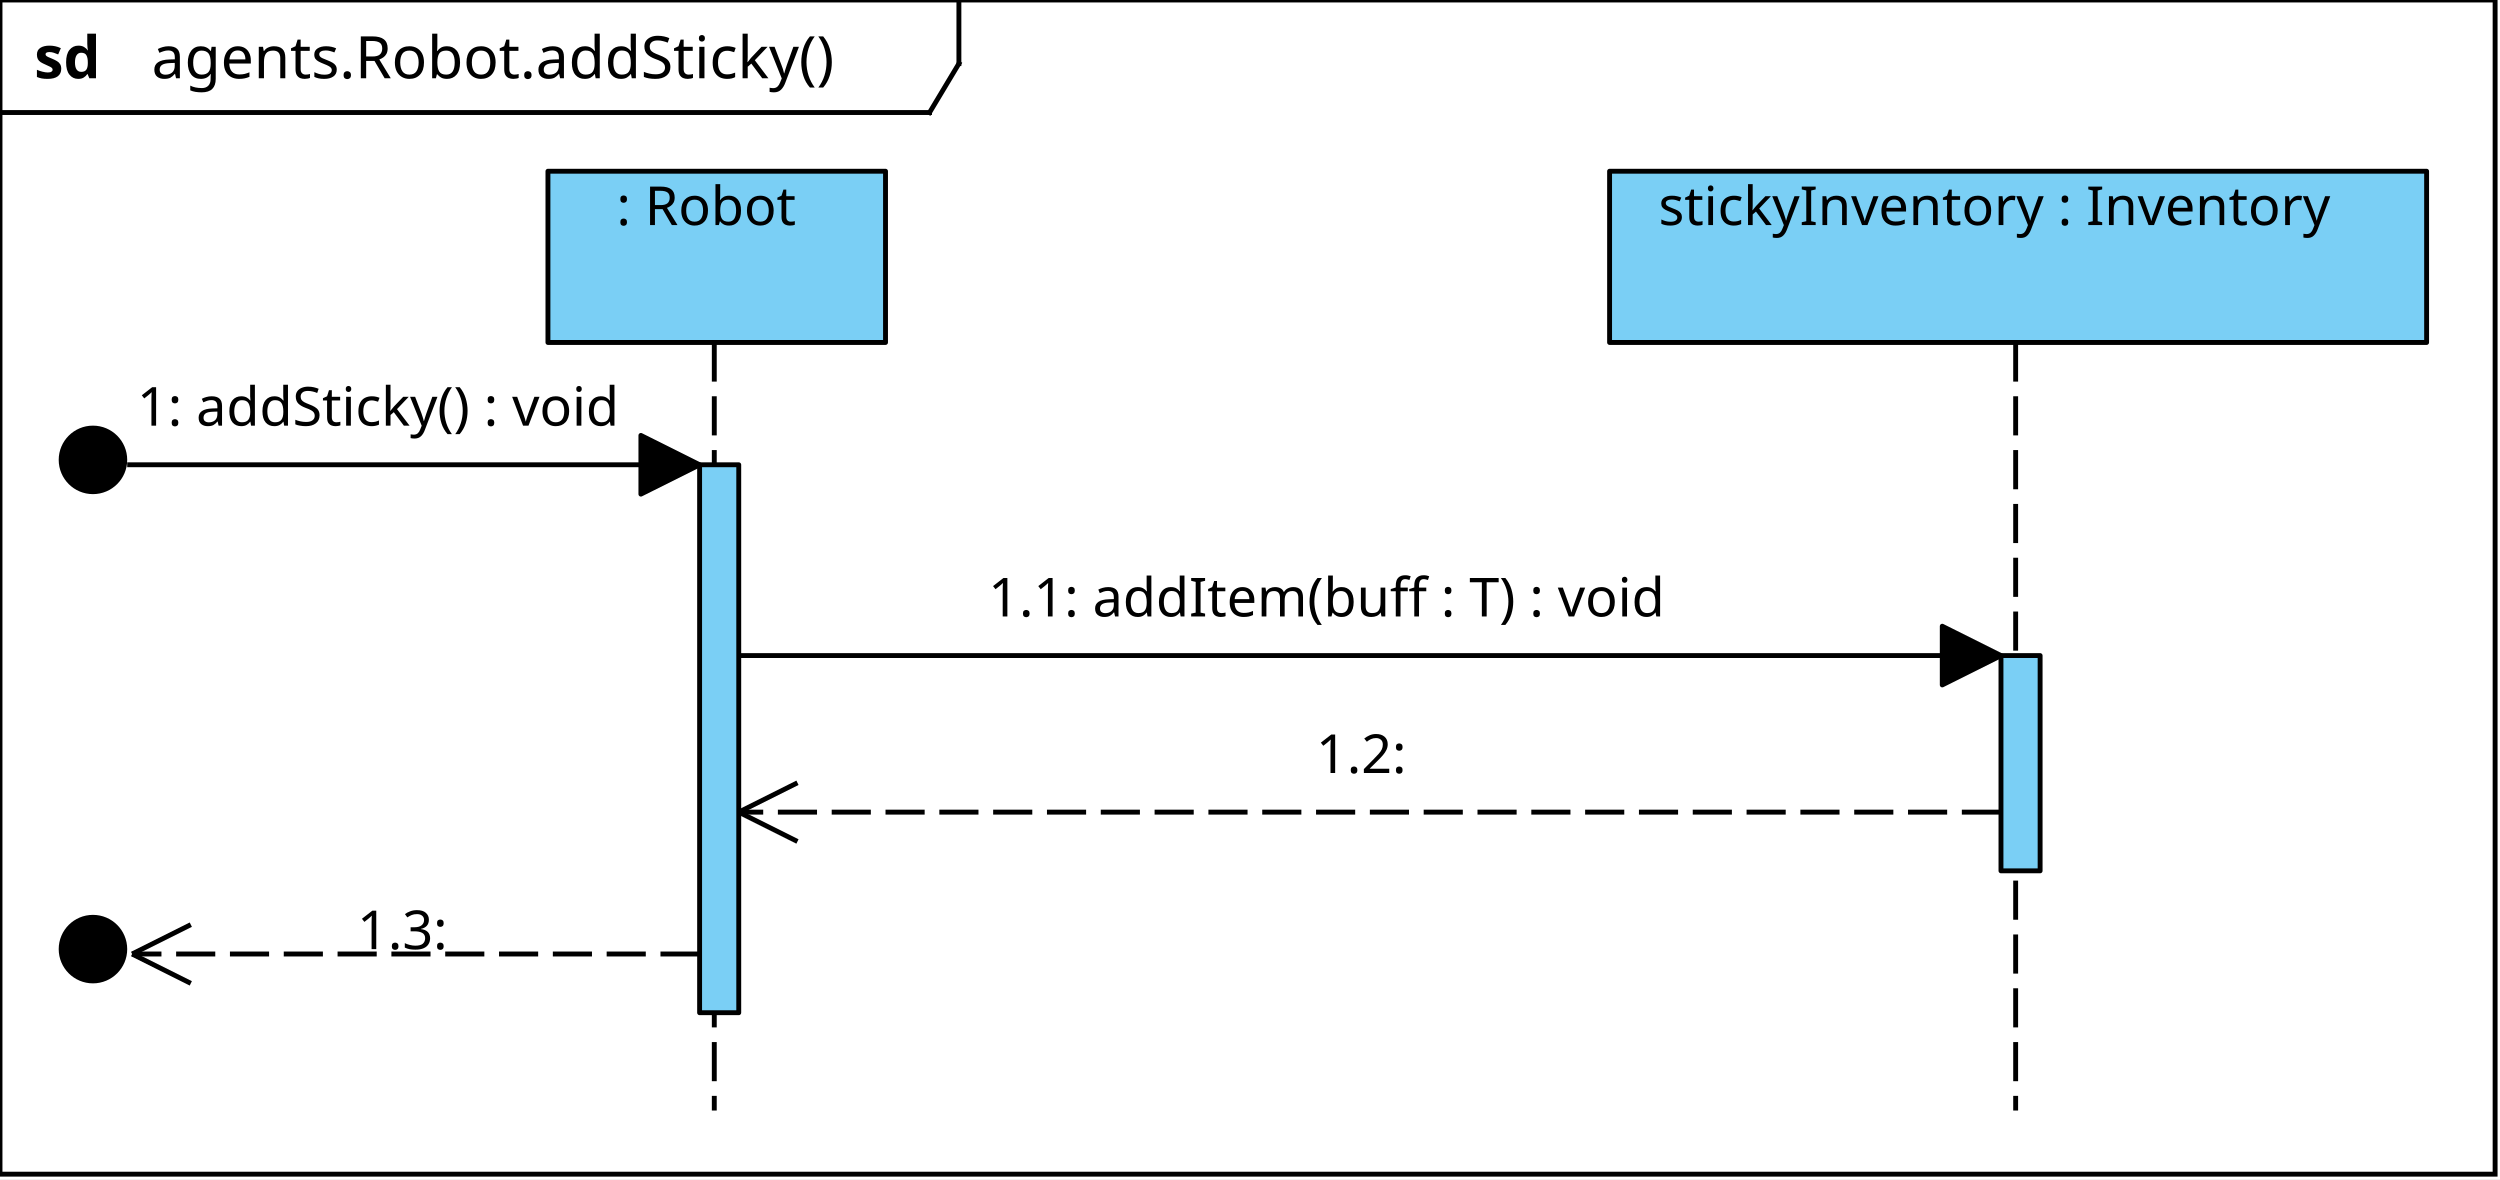
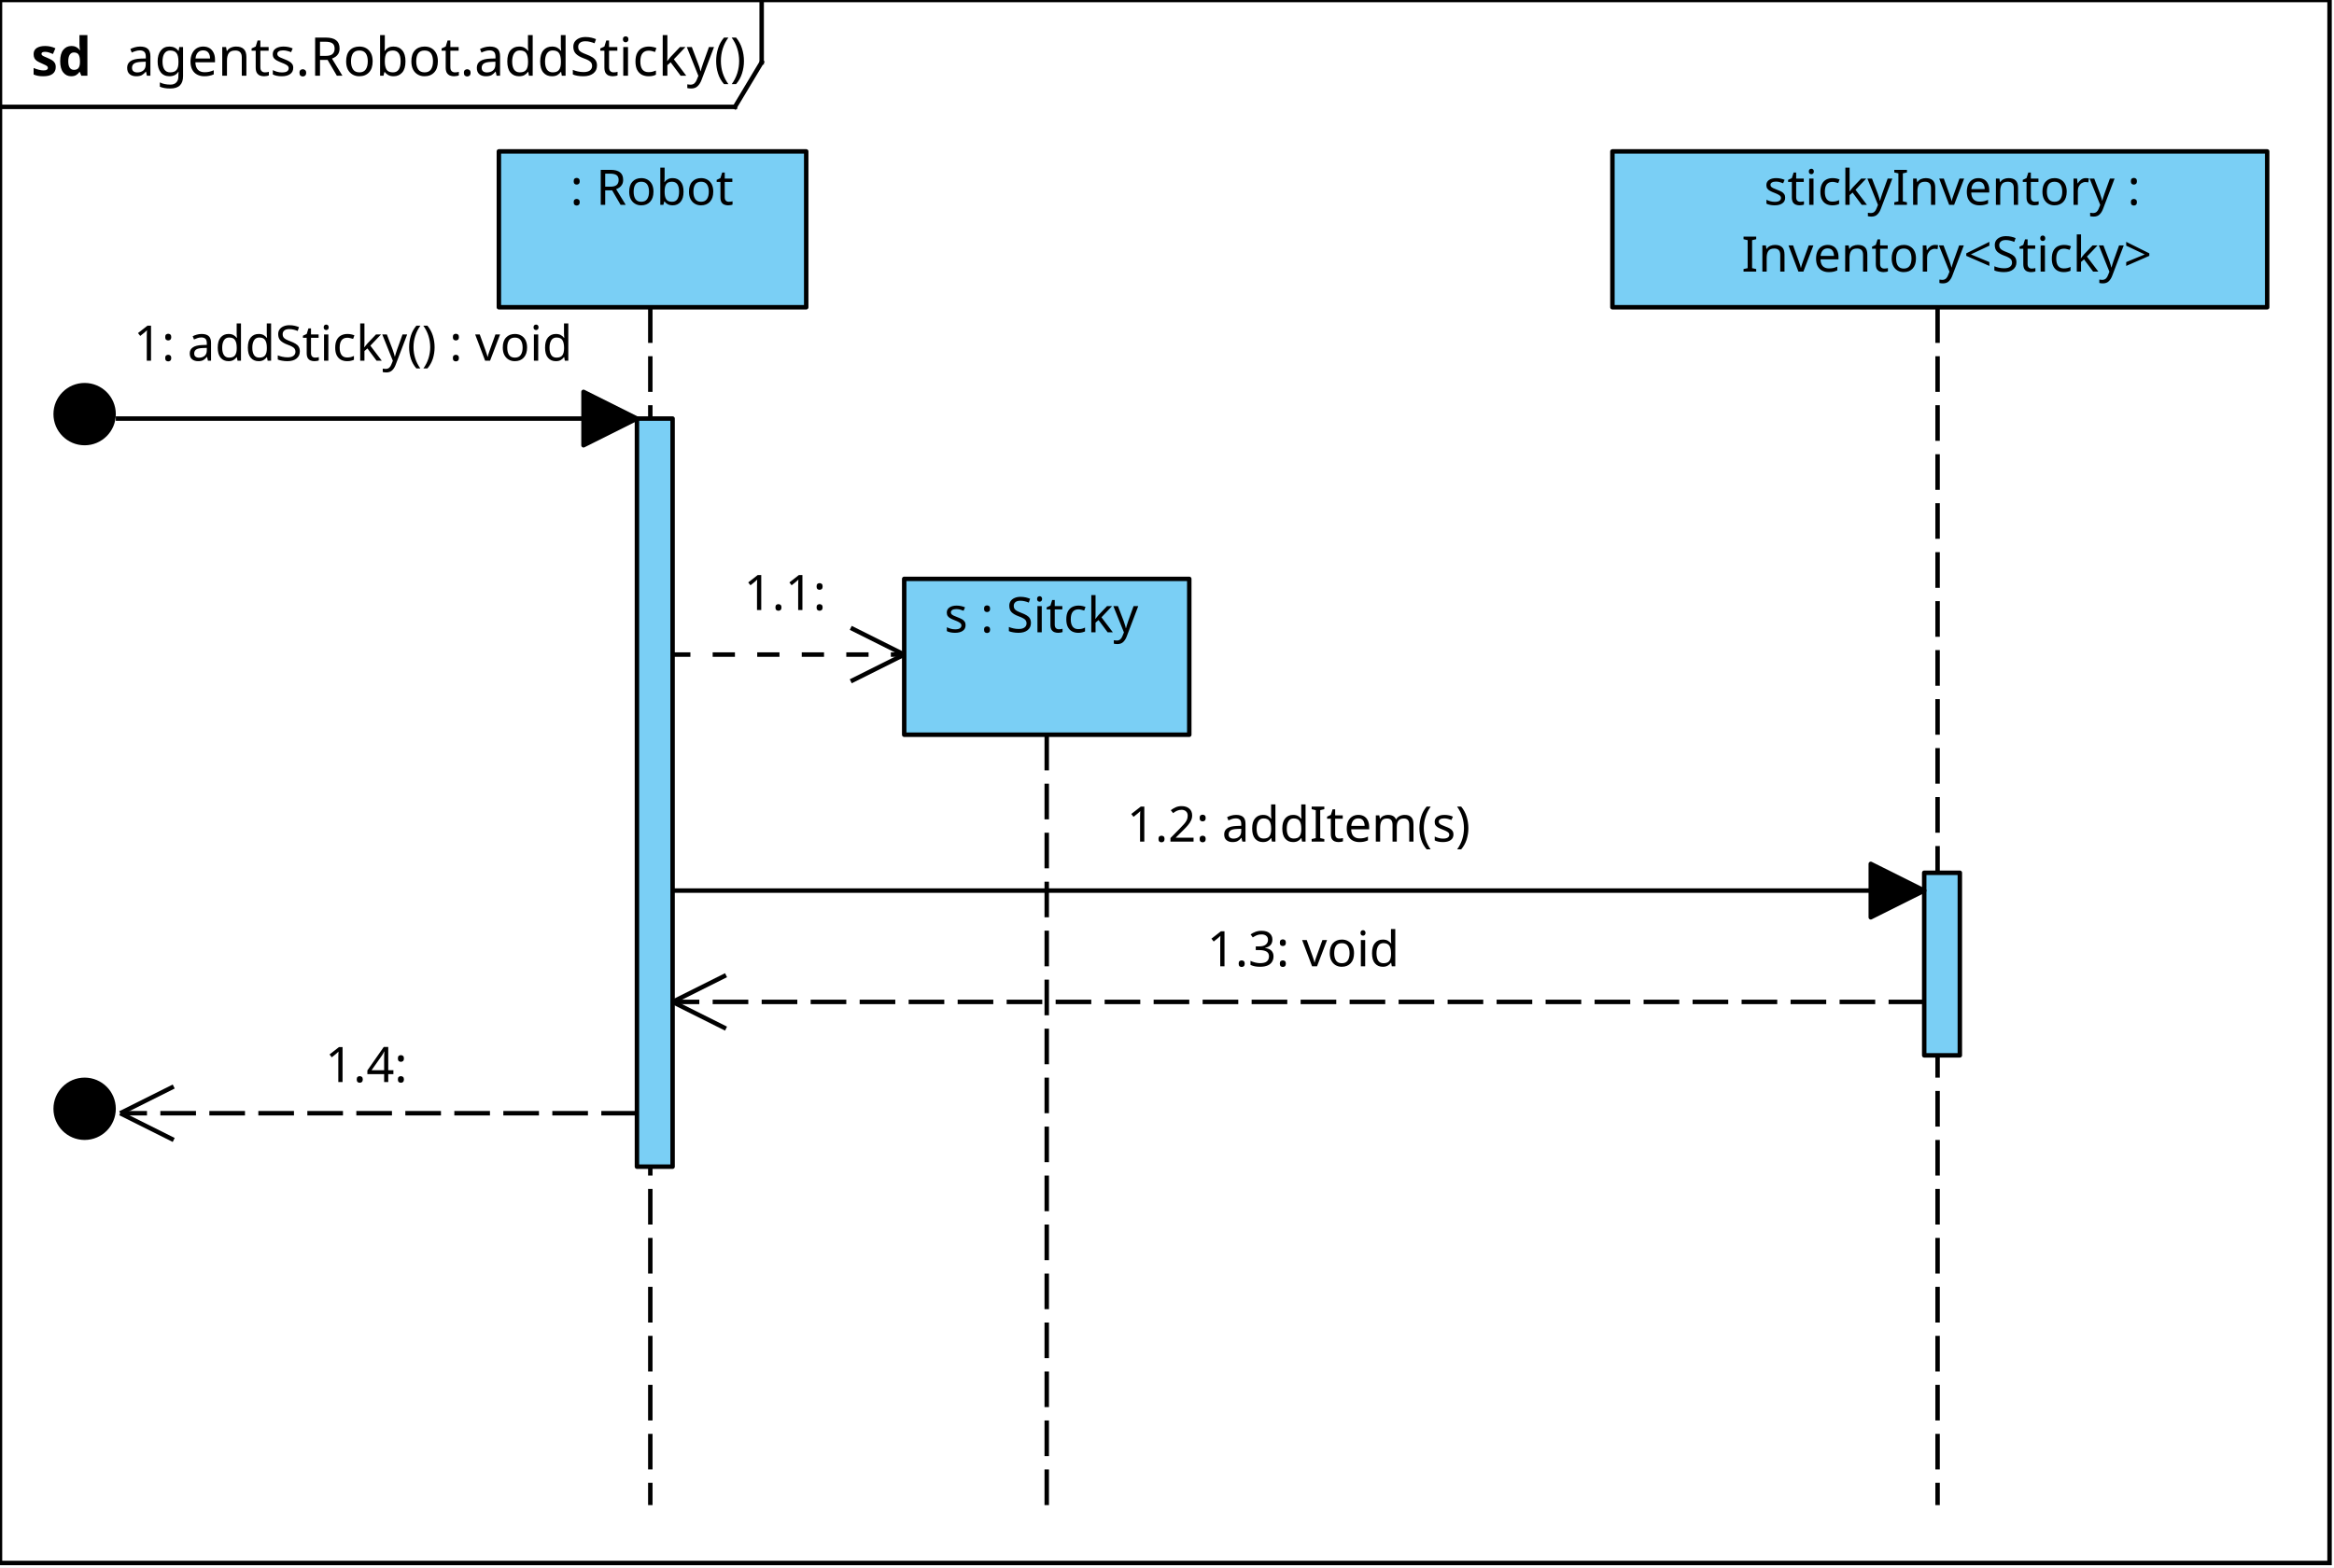
- <svg xmlns="http://www.w3.org/2000/svg" fill-opacity="0" color-rendering="auto" color-interpolation="auto" stroke="rgb(0,0,0)" text-rendering="auto" stroke-linecap="square" width="511" stroke-miterlimit="10" stroke-opacity="0" shape-rendering="auto" fill="rgb(0,0,0)" stroke-dasharray="none" font-weight="normal" stroke-width="1" height="241" font-family="'Dialog'" font-style="normal" stroke-linejoin="miter" font-size="12" stroke-dashoffset="0" image-rendering="auto">
+ <svg xmlns="http://www.w3.org/2000/svg" fill-opacity="0" color-rendering="auto" color-interpolation="auto" stroke="rgb(0,0,0)" text-rendering="auto" stroke-linecap="square" width="524" stroke-miterlimit="10" stroke-opacity="0" shape-rendering="auto" fill="rgb(0,0,0)" stroke-dasharray="none" font-weight="normal" stroke-width="1" height="352" font-family="'Dialog'" font-style="normal" stroke-linejoin="miter" font-size="12" stroke-dashoffset="0" image-rendering="auto">
  <defs id="genericDefs" />
  <g>
    <defs id="defs1">
      <clipPath clipPathUnits="userSpaceOnUse" id="clipPath1">
-         <path d="M-7 -7 L81 -7 L81 203 L-7 203 L-7 -7 Z" />
+         <path d="M-7 -7 L81 -7 L81 315 L-7 315 L-7 -7 Z" />
      </clipPath>
      <clipPath clipPathUnits="userSpaceOnUse" id="clipPath2">
        <path d="M-7 -7 L26 -7 L26 31 L-7 31 L-7 -7 Z" />
      </clipPath>
      <clipPath clipPathUnits="userSpaceOnUse" id="clipPath3">
-         <path d="M-7 -7 L19 -7 L19 123 L-7 123 L-7 -7 Z" />
+         <path d="M-7 -7 L19 -7 L19 179 L-7 179 L-7 -7 Z" />
      </clipPath>
      <clipPath clipPathUnits="userSpaceOnUse" id="clipPath4">
-         <path d="M-7 -7 L179 -7 L179 203 L-7 203 L-7 -7 Z" />
+         <path d="M-7 -7 L159 -7 L159 315 L-7 315 L-7 -7 Z" />
      </clipPath>
      <clipPath clipPathUnits="userSpaceOnUse" id="clipPath5">
-         <path d="M-7 -7 L19 -7 L19 55 L-7 55 L-7 -7 Z" />
+         <path d="M-7 -7 L19 -7 L19 52 L-7 52 L-7 -7 Z" />
      </clipPath>
      <clipPath clipPathUnits="userSpaceOnUse" id="clipPath6">
-         <path d="M-168 -14 L336 -14 L336 28 L-168 28 L-168 -14 Z" />
+         <path d="M-7 -7 L76 -7 L76 219 L-7 219 L-7 -7 Z" />
      </clipPath>
      <clipPath clipPathUnits="userSpaceOnUse" id="clipPath7">
-         <path d="M-70 -14 L140 -14 L140 28 L-70 28 L-70 -14 Z" />
+         <path d="M-148 -30 L296 -30 L296 60 L-148 60 L-148 -30 Z" />
      </clipPath>
      <clipPath clipPathUnits="userSpaceOnUse" id="clipPath8">
+         <path d="M-70 -15 L140 -15 L140 30 L-70 30 L-70 -15 Z" />
+       </clipPath>
+       <clipPath clipPathUnits="userSpaceOnUse" id="clipPath9">
+         <path d="M-65 -15 L130 -15 L130 30 L-65 30 L-65 -15 Z" />
+       </clipPath>
+       <clipPath clipPathUnits="userSpaceOnUse" id="clipPath10">
        <path d="M0 0 L221 0 L221 104 L0 104 L0 0 Z" />
      </clipPath>
-       <clipPath clipPathUnits="userSpaceOnUse" id="clipPath9">
+       <clipPath clipPathUnits="userSpaceOnUse" id="clipPath11">
+         <path d="M0 0 L385 0 L385 104 L0 104 L0 0 Z" />
+       </clipPath>
+       <clipPath clipPathUnits="userSpaceOnUse" id="clipPath12">
        <path d="M0 0 L220 0 L220 104 L0 104 L0 0 Z" />
      </clipPath>
-       <clipPath clipPathUnits="userSpaceOnUse" id="clipPath10">
-         <path d="M0 0 L362 0 L362 104 L0 104 L0 0 Z" />
+       <clipPath clipPathUnits="userSpaceOnUse" id="clipPath13">
+         <path d="M0 0 L156 0 L156 104 L0 104 L0 0 Z" />
      </clipPath>
-       <clipPath clipPathUnits="userSpaceOnUse" id="clipPath11">
-         <path d="M-45 -14 L90 -14 L90 28 L-45 28 L-45 -14 Z" />
+       <clipPath clipPathUnits="userSpaceOnUse" id="clipPath14">
+         <path d="M-42 -15 L84 -15 L84 30 L-42 30 L-42 -15 Z" />
      </clipPath>
-       <clipPath clipPathUnits="userSpaceOnUse" id="clipPath12">
-         <path d="M-173 -14 L346 -14 L346 28 L-173 28 L-173 -14 Z" />
+       <clipPath clipPathUnits="userSpaceOnUse" id="clipPath15">
+         <path d="M-62 -15 L124 -15 L124 30 L-62 30 L-62 -15 Z" />
      </clipPath>
-       <clipPath clipPathUnits="userSpaceOnUse" id="clipPath13">
-         <path d="M-132 -14 L264 -14 L264 28 L-132 28 L-132 -14 Z" />
+       <clipPath clipPathUnits="userSpaceOnUse" id="clipPath16">
+         <path d="M-94 -15 L188 -15 L188 30 L-94 30 L-94 -15 Z" />
+       </clipPath>
+       <clipPath clipPathUnits="userSpaceOnUse" id="clipPath17">
+         <path d="M-117 -15 L234 -15 L234 30 L-117 30 L-117 -15 Z" />
      </clipPath>
    </defs>
    <g fill="white" text-rendering="geometricPrecision" fill-opacity="1" stroke-opacity="1" stroke="white">
-       <rect x="0" width="511" height="241" y="0" stroke="none" />
-       <rect x="18" y="38" transform="translate(-18,-38)" fill="none" width="510" height="240" stroke="black" />
-       <text x="25" y="54" transform="translate(-18,-38)" fill="black" stroke="none" font-weight="bold" xml:space="preserve">sd</text>
-       <text fill="black" x="49" xml:space="preserve" y="54" transform="translate(-18,-38)" stroke="none">agents.Robot.addSticky()</text>
-       <line transform="translate(-18,-38)" fill="none" x1="18" x2="208" y1="61" y2="61" stroke="black" />
-       <line transform="translate(-18,-38)" fill="none" x1="214" x2="214" y1="38" y2="51" stroke="black" />
-       <line transform="translate(-18,-38)" fill="none" x1="214" x2="208" y1="51" y2="61" stroke="black" />
+       <rect x="0" width="524" height="352" y="0" stroke="none" />
+       <rect x="24" y="38" transform="translate(-24,-38)" fill="none" width="523" height="351" stroke="black" />
+       <text x="31" y="55" transform="translate(-24,-38)" fill="black" stroke="none" font-weight="bold" xml:space="preserve">sd</text>
+       <text fill="black" x="52" xml:space="preserve" y="55" transform="translate(-24,-38)" stroke="none">agents.Robot.addSticky()</text>
+       <line transform="translate(-24,-38)" fill="none" x1="24" x2="189" y1="62" y2="62" stroke="black" />
+       <line transform="translate(-24,-38)" fill="none" x1="195" x2="195" y1="38" y2="52" stroke="black" />
+       <line transform="translate(-24,-38)" fill="none" x1="195" x2="189" y1="52" y2="62" stroke="black" />
    </g>
-     <g font-size="11" transform="translate(112,35)" fill-opacity="1" fill="rgb(122,207,245)" text-rendering="geometricPrecision" font-family="sans-serif" stroke="rgb(122,207,245)" stroke-opacity="1">
+     <g font-size="11" transform="translate(112,34)" fill-opacity="1" fill="rgb(122,207,245)" text-rendering="geometricPrecision" font-family="sans-serif" stroke="rgb(122,207,245)" stroke-opacity="1">
      <rect x="0" width="69" height="35" y="0" clip-path="url(#clipPath1)" stroke="none" />
    </g>
-     <g font-size="11" stroke-linecap="butt" transform="translate(112,35)" fill-opacity="1" fill="black" text-rendering="geometricPrecision" font-family="sans-serif" stroke-linejoin="round" stroke="black" stroke-opacity="1" stroke-miterlimit="0">
+     <g font-size="11" stroke-linecap="butt" transform="translate(112,34)" fill-opacity="1" fill="black" text-rendering="geometricPrecision" font-family="sans-serif" stroke-linejoin="round" stroke="black" stroke-opacity="1" stroke-miterlimit="0">
      <rect fill="none" x="0" width="69" height="35" y="0" clip-path="url(#clipPath1)" />
-       <line clip-path="url(#clipPath1)" fill="none" x1="34" x2="34" y1="35" stroke-linejoin="bevel" y2="192" stroke-dasharray="8,3" />
+       <line clip-path="url(#clipPath1)" fill="none" x1="34" x2="34" y1="35" stroke-linejoin="bevel" y2="304" stroke-dasharray="8,3" />
    </g>
-     <g font-size="11" transform="translate(12,85)" fill-opacity="1" fill="black" text-rendering="geometricPrecision" font-family="sans-serif" stroke="black" stroke-opacity="1">
+     <g font-size="11" transform="translate(12,84)" fill-opacity="1" fill="black" text-rendering="geometricPrecision" font-family="sans-serif" stroke="black" stroke-opacity="1">
      <circle r="7" clip-path="url(#clipPath2)" cx="7" cy="9" stroke="none" />
    </g>
-     <g font-size="11" transform="translate(143,95)" fill-opacity="1" fill="rgb(122,207,245)" text-rendering="geometricPrecision" font-family="sans-serif" stroke="rgb(122,207,245)" stroke-opacity="1">
-       <rect x="0" width="8" height="112" y="0" clip-path="url(#clipPath3)" stroke="none" />
+     <g font-size="11" transform="translate(143,94)" fill-opacity="1" fill="rgb(122,207,245)" text-rendering="geometricPrecision" font-family="sans-serif" stroke="rgb(122,207,245)" stroke-opacity="1">
+       <rect x="0" width="8" height="168" y="0" clip-path="url(#clipPath3)" stroke="none" />
    </g>
-     <g font-size="11" stroke-linecap="butt" transform="translate(143,95)" fill-opacity="1" fill="black" text-rendering="geometricPrecision" font-family="sans-serif" stroke-linejoin="round" stroke="black" stroke-opacity="1" stroke-miterlimit="0">
-       <rect fill="none" x="0" width="8" height="112" y="0" clip-path="url(#clipPath3)" />
+     <g font-size="11" stroke-linecap="butt" transform="translate(143,94)" fill-opacity="1" fill="black" text-rendering="geometricPrecision" font-family="sans-serif" stroke-linejoin="round" stroke="black" stroke-opacity="1" stroke-miterlimit="0">
+       <rect fill="none" x="0" width="8" height="168" y="0" clip-path="url(#clipPath3)" />
    </g>
-     <g font-size="11" transform="translate(329,35)" fill-opacity="1" fill="rgb(122,207,245)" text-rendering="geometricPrecision" font-family="sans-serif" stroke="rgb(122,207,245)" stroke-opacity="1">
-       <rect x="0" width="167" height="35" y="0" clip-path="url(#clipPath4)" stroke="none" />
+     <g font-size="11" transform="translate(362,34)" fill-opacity="1" fill="rgb(122,207,245)" text-rendering="geometricPrecision" font-family="sans-serif" stroke="rgb(122,207,245)" stroke-opacity="1">
+       <rect x="0" width="147" height="35" y="0" clip-path="url(#clipPath4)" stroke="none" />
    </g>
-     <g font-size="11" stroke-linecap="butt" transform="translate(329,35)" fill-opacity="1" fill="black" text-rendering="geometricPrecision" font-family="sans-serif" stroke-linejoin="round" stroke="black" stroke-opacity="1" stroke-miterlimit="0">
-       <rect fill="none" x="0" width="167" height="35" y="0" clip-path="url(#clipPath4)" />
-       <line clip-path="url(#clipPath4)" fill="none" x1="83" x2="83" y1="35" stroke-linejoin="bevel" y2="192" stroke-dasharray="8,3" />
+     <g font-size="11" stroke-linecap="butt" transform="translate(362,34)" fill-opacity="1" fill="black" text-rendering="geometricPrecision" font-family="sans-serif" stroke-linejoin="round" stroke="black" stroke-opacity="1" stroke-miterlimit="0">
+       <rect fill="none" x="0" width="147" height="35" y="0" clip-path="url(#clipPath4)" />
+       <line clip-path="url(#clipPath4)" fill="none" x1="73" x2="73" y1="35" stroke-linejoin="bevel" y2="304" stroke-dasharray="8,3" />
    </g>
-     <g font-size="11" transform="translate(12,185)" fill-opacity="1" fill="black" text-rendering="geometricPrecision" font-family="sans-serif" stroke="black" stroke-opacity="1">
+     <g font-size="11" transform="translate(12,240)" fill-opacity="1" fill="black" text-rendering="geometricPrecision" font-family="sans-serif" stroke="black" stroke-opacity="1">
      <circle r="7" clip-path="url(#clipPath2)" cx="7" cy="9" stroke="none" />
    </g>
-     <g font-size="11" transform="translate(409,134)" fill-opacity="1" fill="rgb(122,207,245)" text-rendering="geometricPrecision" font-family="sans-serif" stroke="rgb(122,207,245)" stroke-opacity="1">
-       <rect x="0" width="8" height="44" y="0" clip-path="url(#clipPath5)" stroke="none" />
+     <g font-size="11" transform="translate(432,196)" fill-opacity="1" fill="rgb(122,207,245)" text-rendering="geometricPrecision" font-family="sans-serif" stroke="rgb(122,207,245)" stroke-opacity="1">
+       <rect x="0" width="8" height="41" y="0" clip-path="url(#clipPath5)" stroke="none" />
    </g>
-     <g font-size="11" stroke-linecap="butt" transform="translate(409,134)" fill-opacity="1" fill="black" text-rendering="geometricPrecision" font-family="sans-serif" stroke-linejoin="round" stroke="black" stroke-opacity="1" stroke-miterlimit="0">
-       <rect fill="none" x="0" width="8" height="44" y="0" clip-path="url(#clipPath5)" />
+     <g font-size="11" stroke-linecap="butt" transform="translate(432,196)" fill-opacity="1" fill="black" text-rendering="geometricPrecision" font-family="sans-serif" stroke-linejoin="round" stroke="black" stroke-opacity="1" stroke-miterlimit="0">
+       <rect fill="none" x="0" width="8" height="41" y="0" clip-path="url(#clipPath5)" />
    </g>
-     <g font-size="11" transform="translate(329,35)" fill-opacity="1" fill="black" text-rendering="geometricPrecision" font-family="sans-serif" stroke="black" stroke-opacity="1">
-       <text x="10" xml:space="preserve" y="11" clip-path="url(#clipPath6)" stroke="none">stickyInventory : Inventory</text>
+     <g font-size="11" transform="translate(203,130)" fill-opacity="1" fill="rgb(122,207,245)" text-rendering="geometricPrecision" font-family="sans-serif" stroke="rgb(122,207,245)" stroke-opacity="1">
+       <rect x="0" width="64" height="35" y="0" clip-path="url(#clipPath6)" stroke="none" />
    </g>
-     <g font-size="11" transform="translate(112,35)" fill-opacity="1" fill="black" text-rendering="geometricPrecision" font-family="sans-serif" stroke="black" stroke-opacity="1">
-       <text x="14" xml:space="preserve" y="11" clip-path="url(#clipPath7)" stroke="none">: Robot</text>
+     <g font-size="11" stroke-linecap="butt" transform="translate(203,130)" fill-opacity="1" fill="black" text-rendering="geometricPrecision" font-family="sans-serif" stroke-linejoin="round" stroke="black" stroke-opacity="1" stroke-miterlimit="0">
+       <rect fill="none" x="0" width="64" height="35" y="0" clip-path="url(#clipPath6)" />
+       <line clip-path="url(#clipPath6)" fill="none" x1="32" x2="32" y1="35" stroke-linejoin="bevel" y2="208" stroke-dasharray="8,3" />
    </g>
-     <g font-size="11" stroke-linecap="butt" transform="translate(-24,45)" fill-opacity="1" fill="black" text-rendering="geometricPrecision" font-family="sans-serif" stroke-linejoin="round" stroke="black" stroke-opacity="1">
-       <line y2="50" fill="none" x1="50" clip-path="url(#clipPath8)" x2="167" y1="50" />
-       <polygon points=" 167 50 155 44 155 56" clip-path="url(#clipPath8)" stroke="none" />
-       <polygon fill="none" points=" 167 50 155 44 155 56" clip-path="url(#clipPath8)" />
+     <g font-size="11" transform="translate(362,34)" fill-opacity="1" fill="black" text-rendering="geometricPrecision" font-family="sans-serif" stroke="black" stroke-opacity="1">
+       <text x="34" xml:space="preserve" y="12" clip-path="url(#clipPath7)" stroke="none">stickyInventory :</text>
+       <text x="29" xml:space="preserve" y="27" clip-path="url(#clipPath7)" stroke="none">Inventory&lt;Sticky&gt;</text>
    </g>
-     <g font-size="11" stroke-linecap="butt" transform="translate(-23,145)" fill-opacity="1" fill="black" text-rendering="geometricPrecision" font-family="sans-serif" stroke-linejoin="round" stroke-dasharray="8,3" stroke="black" stroke-opacity="1" stroke-miterlimit="0">
-       <line y2="50" fill="none" x1="166" clip-path="url(#clipPath9)" x2="50" y1="50" />
-       <line clip-path="url(#clipPath9)" fill="none" x1="50" x2="62" y1="50" y2="56" stroke-dasharray="none" stroke-miterlimit="10" />
-       <line clip-path="url(#clipPath9)" fill="none" x1="50" x2="62" y1="50" y2="44" stroke-dasharray="none" stroke-miterlimit="10" />
+     <g font-size="11" transform="translate(112,34)" fill-opacity="1" fill="black" text-rendering="geometricPrecision" font-family="sans-serif" stroke="black" stroke-opacity="1">
+       <text x="16" xml:space="preserve" y="12" clip-path="url(#clipPath8)" stroke="none">: Robot</text>
    </g>
-     <g font-size="11" stroke-linecap="butt" transform="translate(101,84)" fill-opacity="1" fill="black" text-rendering="geometricPrecision" font-family="sans-serif" stroke-linejoin="round" stroke="black" stroke-opacity="1">
-       <line y2="50" fill="none" x1="50" clip-path="url(#clipPath10)" x2="308" y1="50" />
-       <polygon points=" 308 50 296 44 296 56" clip-path="url(#clipPath10)" stroke="none" />
-       <polygon fill="none" points=" 308 50 296 44 296 56" clip-path="url(#clipPath10)" />
+     <g font-size="11" transform="translate(203,130)" fill-opacity="1" fill="black" text-rendering="geometricPrecision" font-family="sans-serif" stroke="black" stroke-opacity="1">
+       <text x="9" xml:space="preserve" y="12" clip-path="url(#clipPath9)" stroke="none">s : Sitcky</text>
    </g>
-     <g font-size="11" stroke-linecap="butt" transform="translate(101,116)" fill-opacity="1" fill="black" text-rendering="geometricPrecision" font-family="sans-serif" stroke-linejoin="round" stroke-dasharray="8,3" stroke="black" stroke-opacity="1" stroke-miterlimit="0">
-       <line y2="50" fill="none" x1="308" clip-path="url(#clipPath10)" x2="50" y1="50" />
-       <line clip-path="url(#clipPath10)" fill="none" x1="50" x2="62" y1="50" y2="56" stroke-dasharray="none" stroke-miterlimit="10" />
-       <line clip-path="url(#clipPath10)" fill="none" x1="50" x2="62" y1="50" y2="44" stroke-dasharray="none" stroke-miterlimit="10" />
+     <g font-size="11" stroke-linecap="butt" transform="translate(-24,44)" fill-opacity="1" fill="black" text-rendering="geometricPrecision" font-family="sans-serif" stroke-linejoin="round" stroke="black" stroke-opacity="1">
+       <line y2="50" fill="none" x1="50" clip-path="url(#clipPath10)" x2="167" y1="50" />
+       <polygon points=" 167 50 155 44 155 56" clip-path="url(#clipPath10)" stroke="none" />
+       <polygon fill="none" points=" 167 50 155 44 155 56" clip-path="url(#clipPath10)" />
    </g>
-     <g font-size="11" transform="translate(258,147)" fill-opacity="1" fill="black" text-rendering="geometricPrecision" font-family="sans-serif" stroke="black" stroke-opacity="1">
-       <text x="11" xml:space="preserve" y="11" clip-path="url(#clipPath11)" stroke="none">1.2:</text>
+     <g font-size="11" stroke-linecap="butt" transform="translate(101,150)" fill-opacity="1" fill="black" text-rendering="geometricPrecision" font-family="sans-serif" stroke-linejoin="round" stroke="black" stroke-opacity="1">
+       <line y2="50" fill="none" x1="50" clip-path="url(#clipPath11)" x2="331" y1="50" />
+       <polygon points=" 331 50 319 44 319 56" clip-path="url(#clipPath11)" stroke="none" />
+       <polygon fill="none" points=" 331 50 319 44 319 56" clip-path="url(#clipPath11)" />
    </g>
-     <g font-size="11" transform="translate(193,115)" fill-opacity="1" fill="black" text-rendering="geometricPrecision" font-family="sans-serif" stroke="black" stroke-opacity="1">
-       <text x="9" xml:space="preserve" y="11" clip-path="url(#clipPath12)" stroke="none">1.1: addItem(buff : T) : void</text>
+     <g font-size="11" stroke-linecap="butt" transform="translate(101,175)" fill-opacity="1" fill="black" text-rendering="geometricPrecision" font-family="sans-serif" stroke-linejoin="round" stroke-dasharray="8,3" stroke="black" stroke-opacity="1" stroke-miterlimit="0">
+       <line y2="50" fill="none" x1="331" clip-path="url(#clipPath11)" x2="50" y1="50" />
+       <line clip-path="url(#clipPath11)" fill="none" x1="50" x2="62" y1="50" y2="56" stroke-dasharray="none" stroke-miterlimit="10" />
+       <line clip-path="url(#clipPath11)" fill="none" x1="50" x2="62" y1="50" y2="44" stroke-dasharray="none" stroke-miterlimit="10" />
    </g>
-     <g font-size="11" transform="translate(62,183)" fill-opacity="1" fill="black" text-rendering="geometricPrecision" font-family="sans-serif" stroke="black" stroke-opacity="1">
-       <text x="11" xml:space="preserve" y="11" clip-path="url(#clipPath11)" stroke="none">1.3:</text>
+     <g font-size="11" stroke-linecap="butt" transform="translate(-23,200)" fill-opacity="1" fill="black" text-rendering="geometricPrecision" font-family="sans-serif" stroke-linejoin="round" stroke-dasharray="8,3" stroke="black" stroke-opacity="1" stroke-miterlimit="0">
+       <line y2="50" fill="none" x1="166" clip-path="url(#clipPath12)" x2="50" y1="50" />
+       <line clip-path="url(#clipPath12)" fill="none" x1="50" x2="62" y1="50" y2="56" stroke-dasharray="none" stroke-miterlimit="10" />
+       <line clip-path="url(#clipPath12)" fill="none" x1="50" x2="62" y1="50" y2="44" stroke-dasharray="none" stroke-miterlimit="10" />
    </g>
-     <g font-size="11" transform="translate(18,76)" fill-opacity="1" fill="black" text-rendering="geometricPrecision" font-family="sans-serif" stroke="black" stroke-opacity="1">
-       <text x="10" xml:space="preserve" y="11" clip-path="url(#clipPath13)" stroke="none">1: addSticky() : void</text>
+     <g font-size="11" stroke-linecap="butt" transform="translate(101,97)" stroke-dashoffset="1" fill-opacity="1" fill="black" text-rendering="geometricPrecision" font-family="sans-serif" stroke-linejoin="round" stroke-dasharray="5" stroke="black" stroke-opacity="1">
+       <line y2="50" fill="none" x1="50" clip-path="url(#clipPath13)" x2="102" y1="50" />
+       <line stroke-dashoffset="0" clip-path="url(#clipPath13)" fill="none" x1="102" x2="90" y1="50" y2="44" stroke-dasharray="none" />
+       <line stroke-dashoffset="0" clip-path="url(#clipPath13)" fill="none" x1="102" x2="90" y1="50" y2="56" stroke-dasharray="none" />
+     </g>
+     <g font-size="11" transform="translate(156,125)" fill-opacity="1" fill="black" text-rendering="geometricPrecision" font-family="sans-serif" stroke="black" stroke-opacity="1">
+       <text x="11" xml:space="preserve" y="12" clip-path="url(#clipPath14)" stroke="none">1.1:</text>
+     </g>
+     <g font-size="11" transform="translate(62,231)" fill-opacity="1" fill="black" text-rendering="geometricPrecision" font-family="sans-serif" stroke="black" stroke-opacity="1">
+       <text x="11" xml:space="preserve" y="12" clip-path="url(#clipPath14)" stroke="none">1.4:</text>
+     </g>
+     <g font-size="11" transform="translate(261,205)" fill-opacity="1" fill="black" text-rendering="geometricPrecision" font-family="sans-serif" stroke="black" stroke-opacity="1">
+       <text x="10" xml:space="preserve" y="12" clip-path="url(#clipPath15)" stroke="none">1.3: void</text>
+     </g>
+     <g font-size="11" transform="translate(243,177)" fill-opacity="1" fill="black" text-rendering="geometricPrecision" font-family="sans-serif" stroke="black" stroke-opacity="1">
+       <text x="10" xml:space="preserve" y="12" clip-path="url(#clipPath16)" stroke="none">1.2: addItem(s)</text>
+     </g>
+     <g font-size="11" transform="translate(20,69)" fill-opacity="1" fill="black" text-rendering="geometricPrecision" font-family="sans-serif" stroke="black" stroke-opacity="1">
+       <text x="10" xml:space="preserve" y="12" clip-path="url(#clipPath17)" stroke="none">1: addSticky() : void</text>
    </g>
  </g>
</svg>
